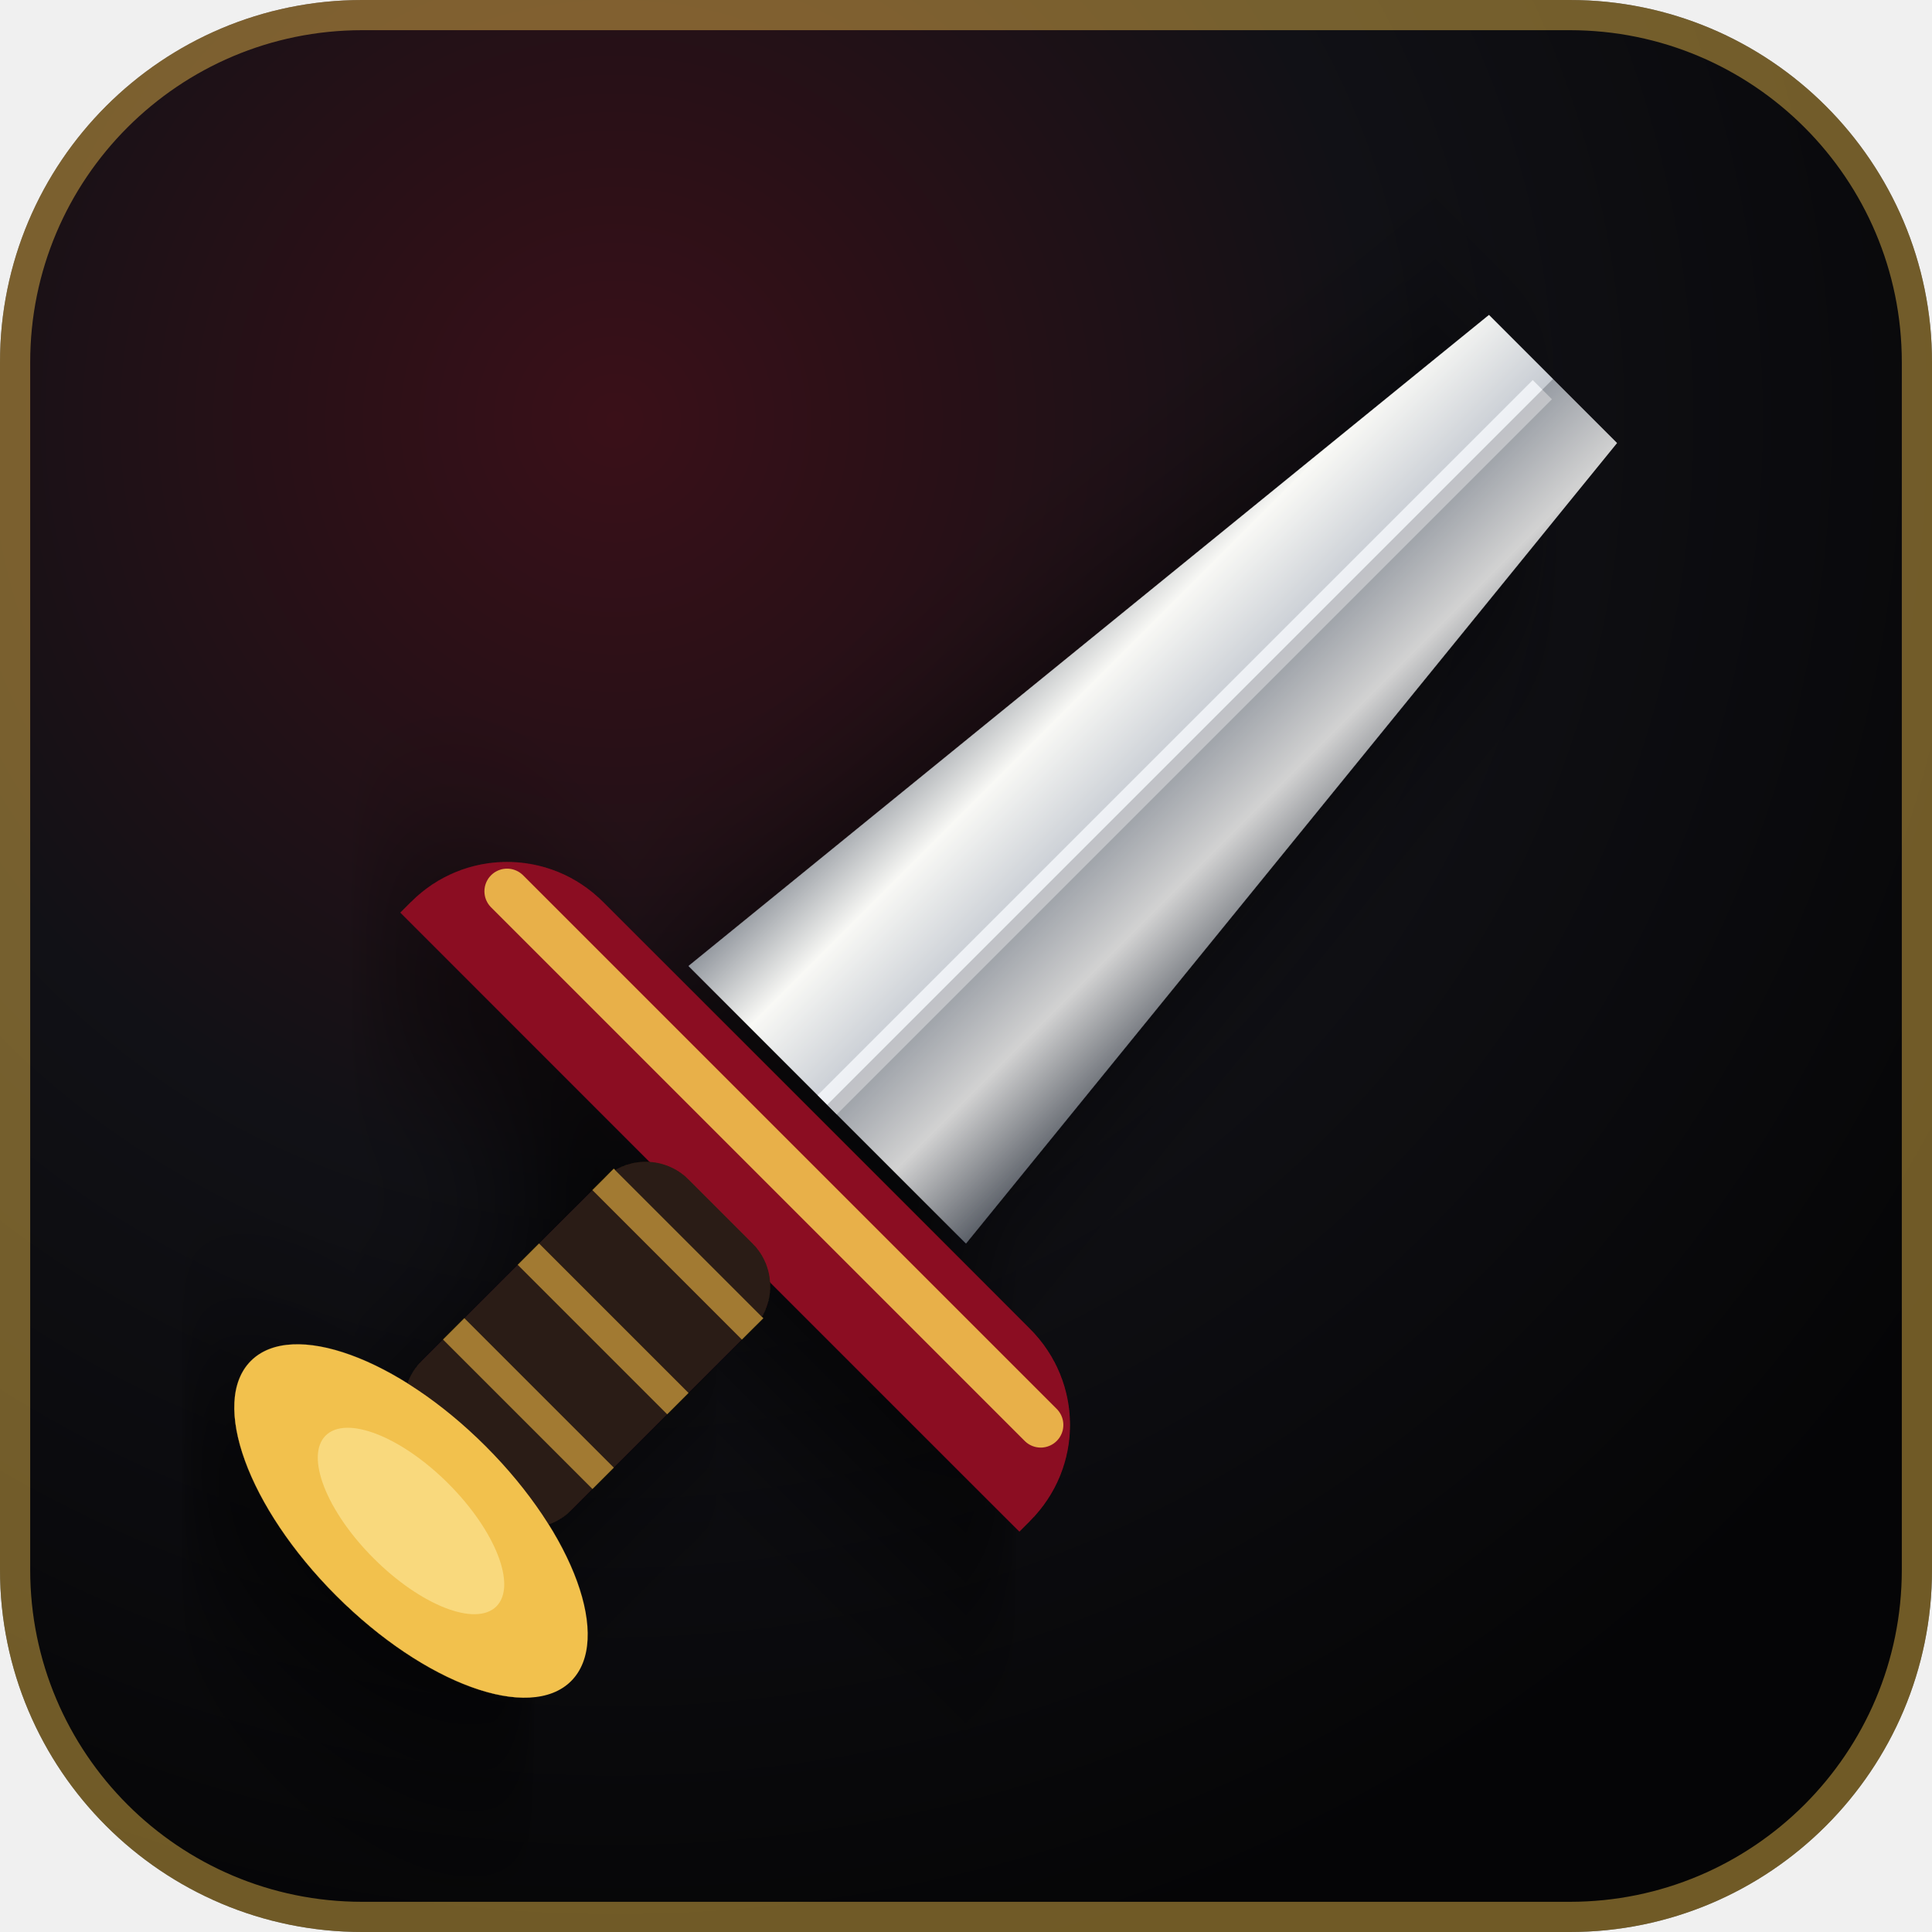
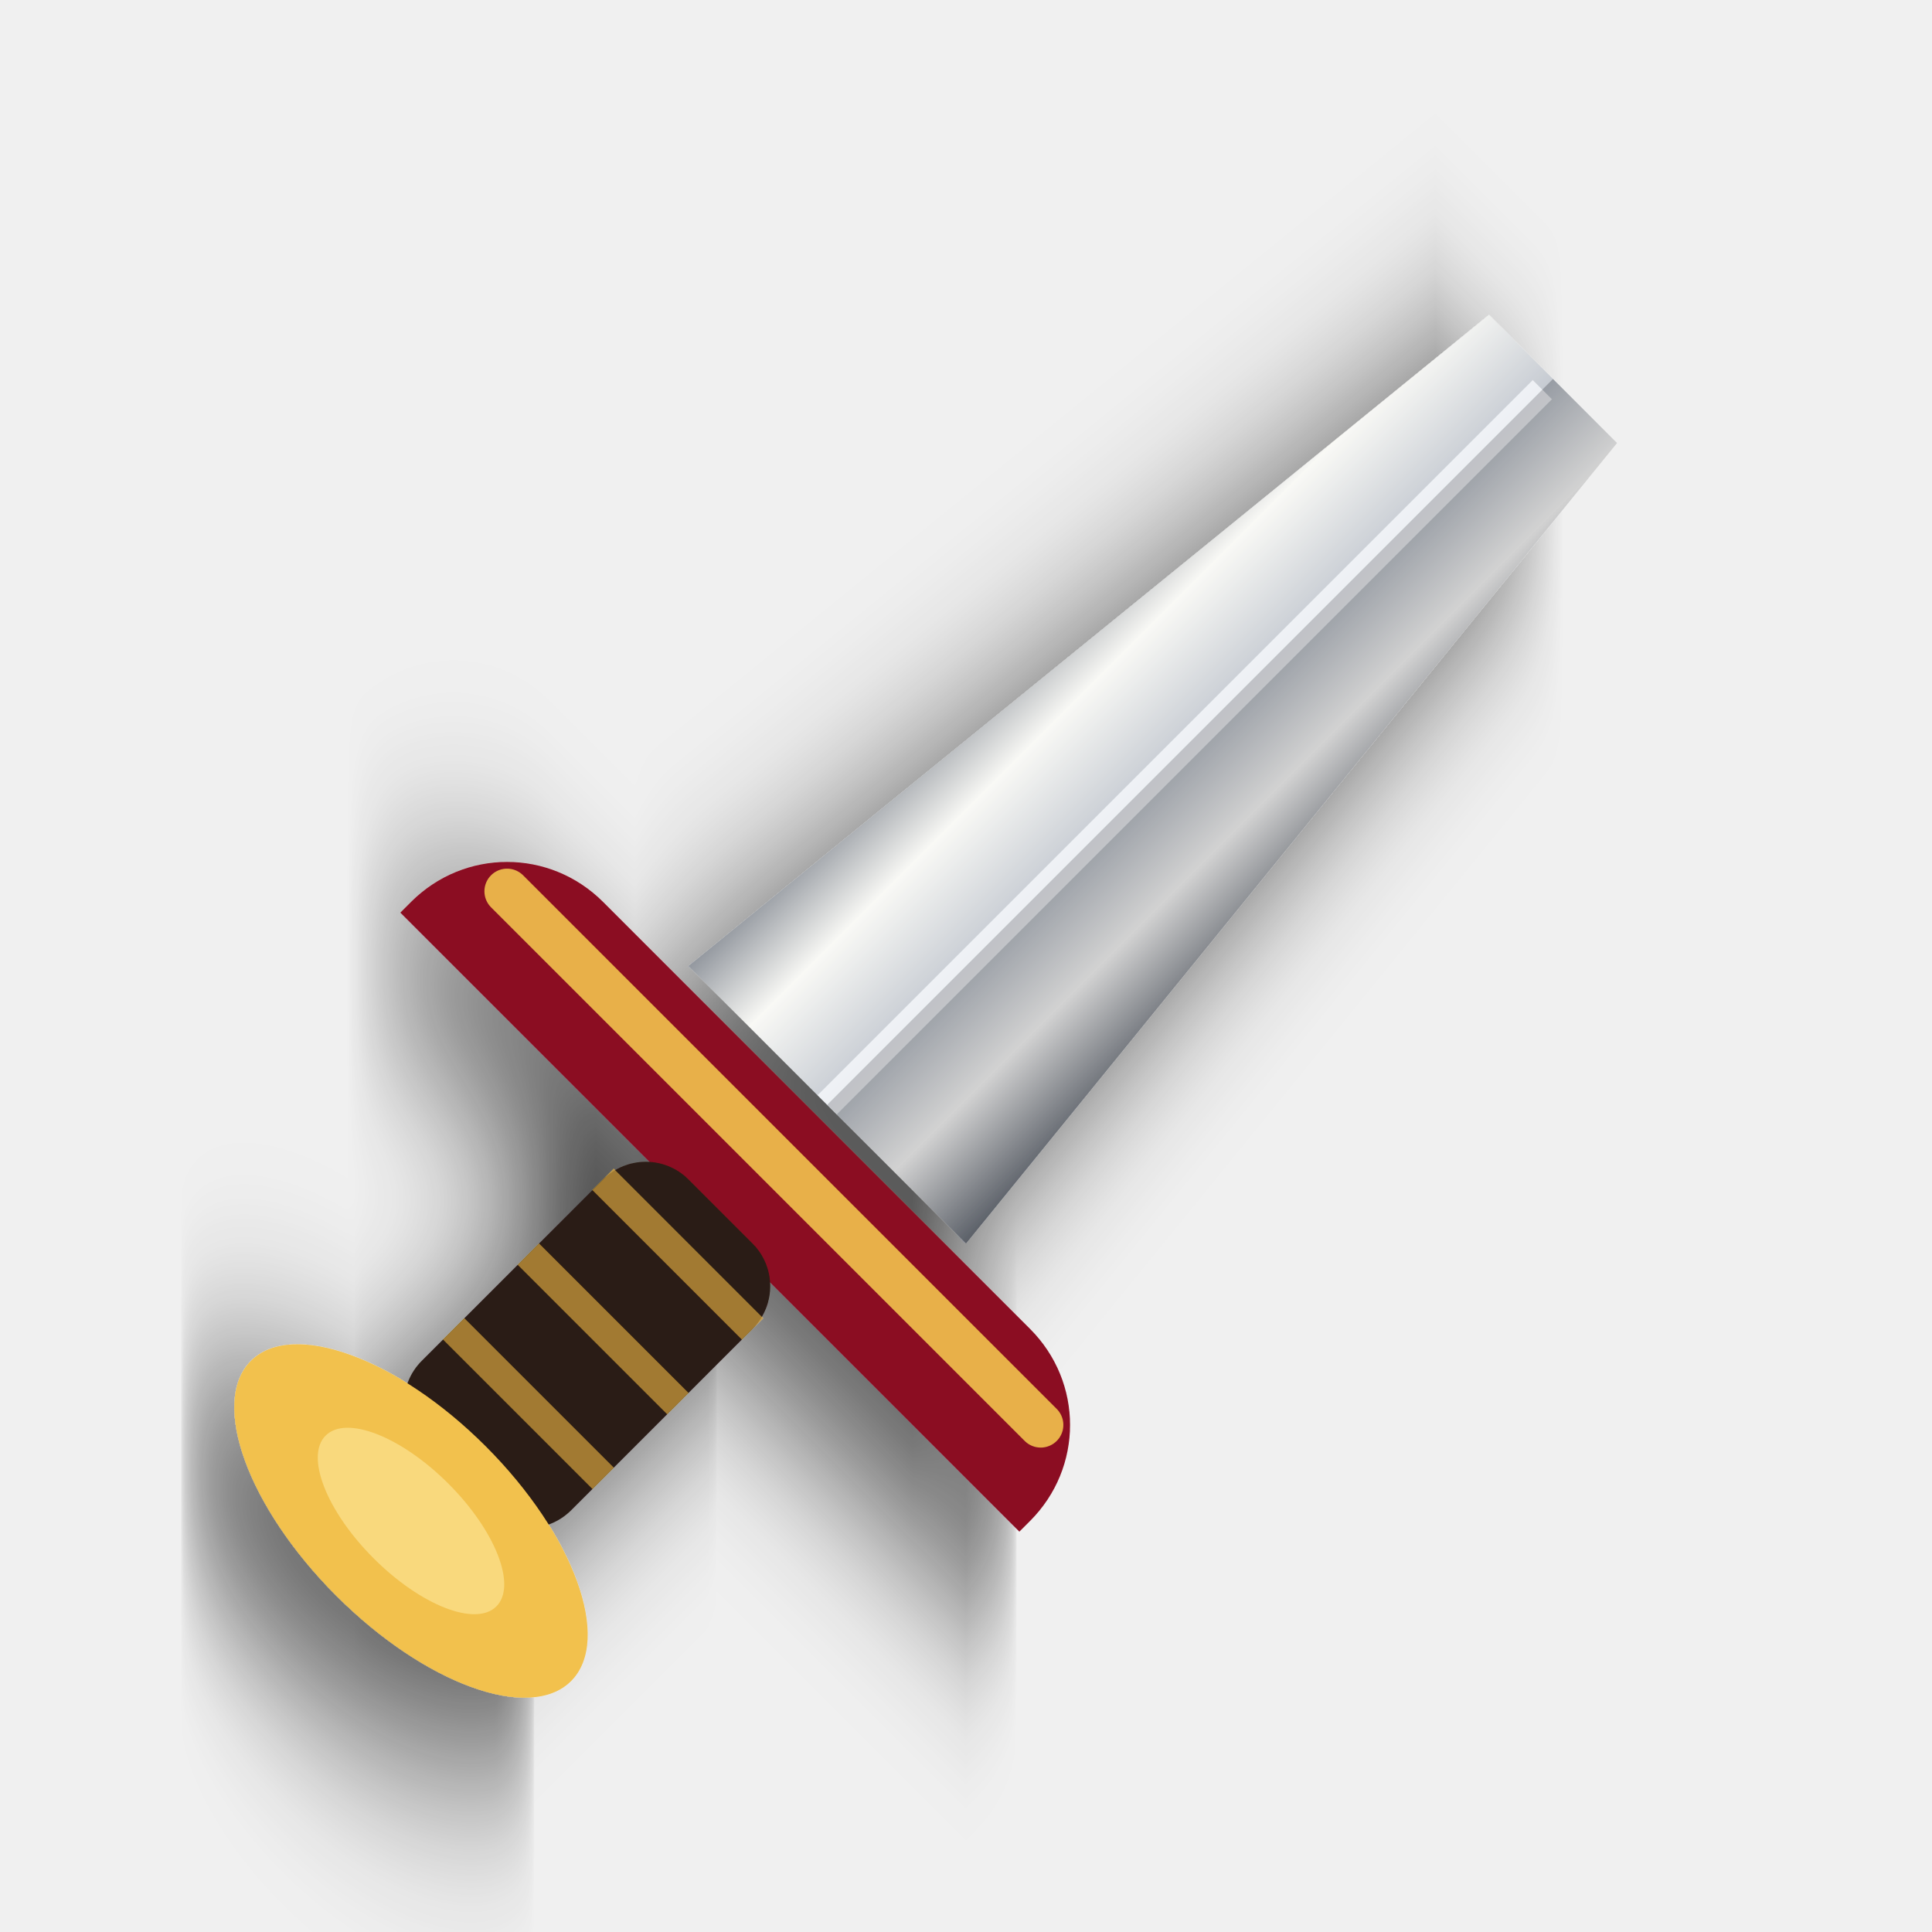
<svg xmlns="http://www.w3.org/2000/svg" viewBox="0 0 128 128">
  <defs>
    <radialGradient id="bg" cx="32%" cy="22%" r="82%">
      <stop offset="0" stop-color="#3a1018" />
      <stop offset=".48" stop-color="#111116" />
      <stop offset="1" stop-color="#050506" />
    </radialGradient>
    <linearGradient id="blade" x1="0" x2="1">
      <stop offset="0" stop-color="#777d86" />
      <stop offset=".22" stop-color="#f7f7f3" />
      <stop offset=".5" stop-color="#b8bec7" />
      <stop offset=".74" stop-color="#ffffff" />
      <stop offset="1" stop-color="#6d737d" />
    </linearGradient>
    <linearGradient id="edge" x1="0" x2="1">
      <stop offset="0" stop-color="#ffffff" stop-opacity=".15" />
      <stop offset=".5" stop-color="#ffffff" stop-opacity=".82" />
      <stop offset="1" stop-color="#ffffff" stop-opacity=".18" />
    </linearGradient>
    <filter id="shadow" x="-40%" y="-40%" width="180%" height="180%">
      <feDropShadow dx="0" dy="5" stdDeviation="5" flood-color="#000" flood-opacity=".65" />
    </filter>
  </defs>
-   <rect width="128" height="128" rx="24" fill="url(#bg)" />
  <g transform="translate(64 64) rotate(45) translate(-64 -64)" filter="url(#shadow)">
    <path d="M58 9h12l7 68H51l7-68Z" fill="url(#blade)" />
    <path d="M64 10v67" stroke="#f9fbff" stroke-width="1.8" opacity=".75" />
    <path d="M58 9 51 77h13V9Z" fill="#ffffff" opacity=".2" />
    <path d="M70 9 77 77H64V9Z" fill="#050506" opacity=".18" />
    <path d="M44 78h40c5 0 9 4 9 9v1H35v-1c0-5 4-9 9-9Z" fill="#8b1021" />
    <path d="M39 82h50" stroke="#f2c14e" stroke-width="3" stroke-linecap="round" opacity=".9" />
    <rect x="57" y="87" width="14" height="25" rx="4" fill="#2b1b13" />
    <path d="M57 91h14M57 98h14M57 105h14" stroke="#c99a3a" stroke-width="2" opacity=".75" />
    <ellipse cx="64" cy="116" rx="15" ry="7" fill="#f2c14e" />
    <ellipse cx="64" cy="116" rx="8" ry="3.5" fill="#fff0a8" opacity=".52" />
  </g>
-   <rect x="1" y="1" width="126" height="126" rx="23" fill="none" stroke="#f2c14e" stroke-opacity=".45" stroke-width="2" />
</svg>
